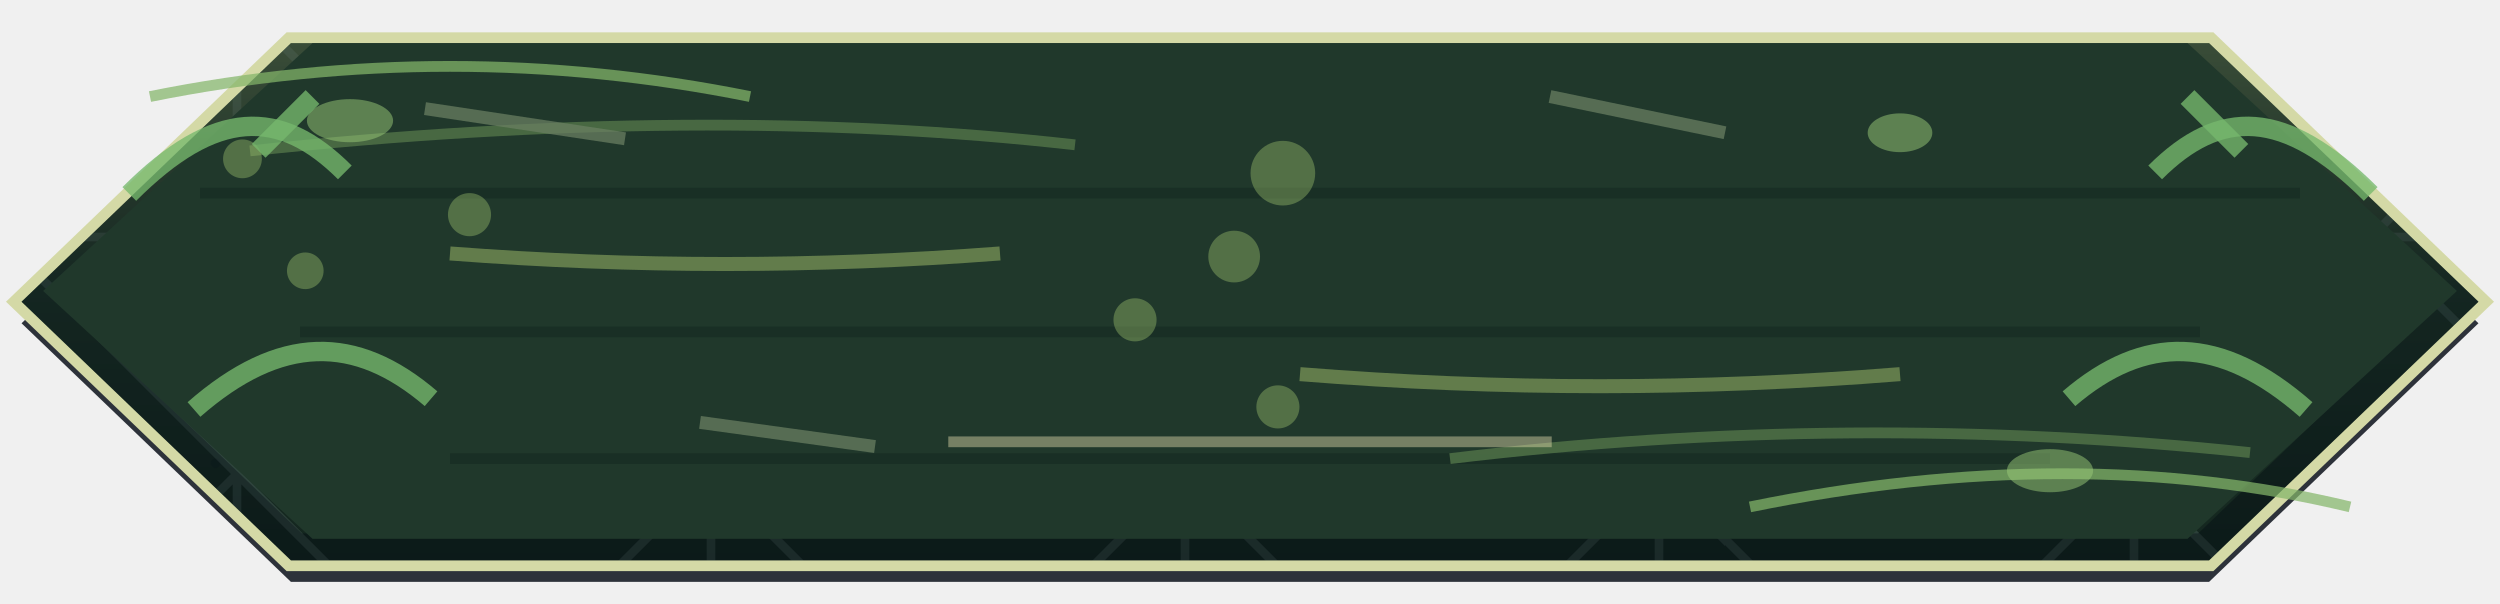
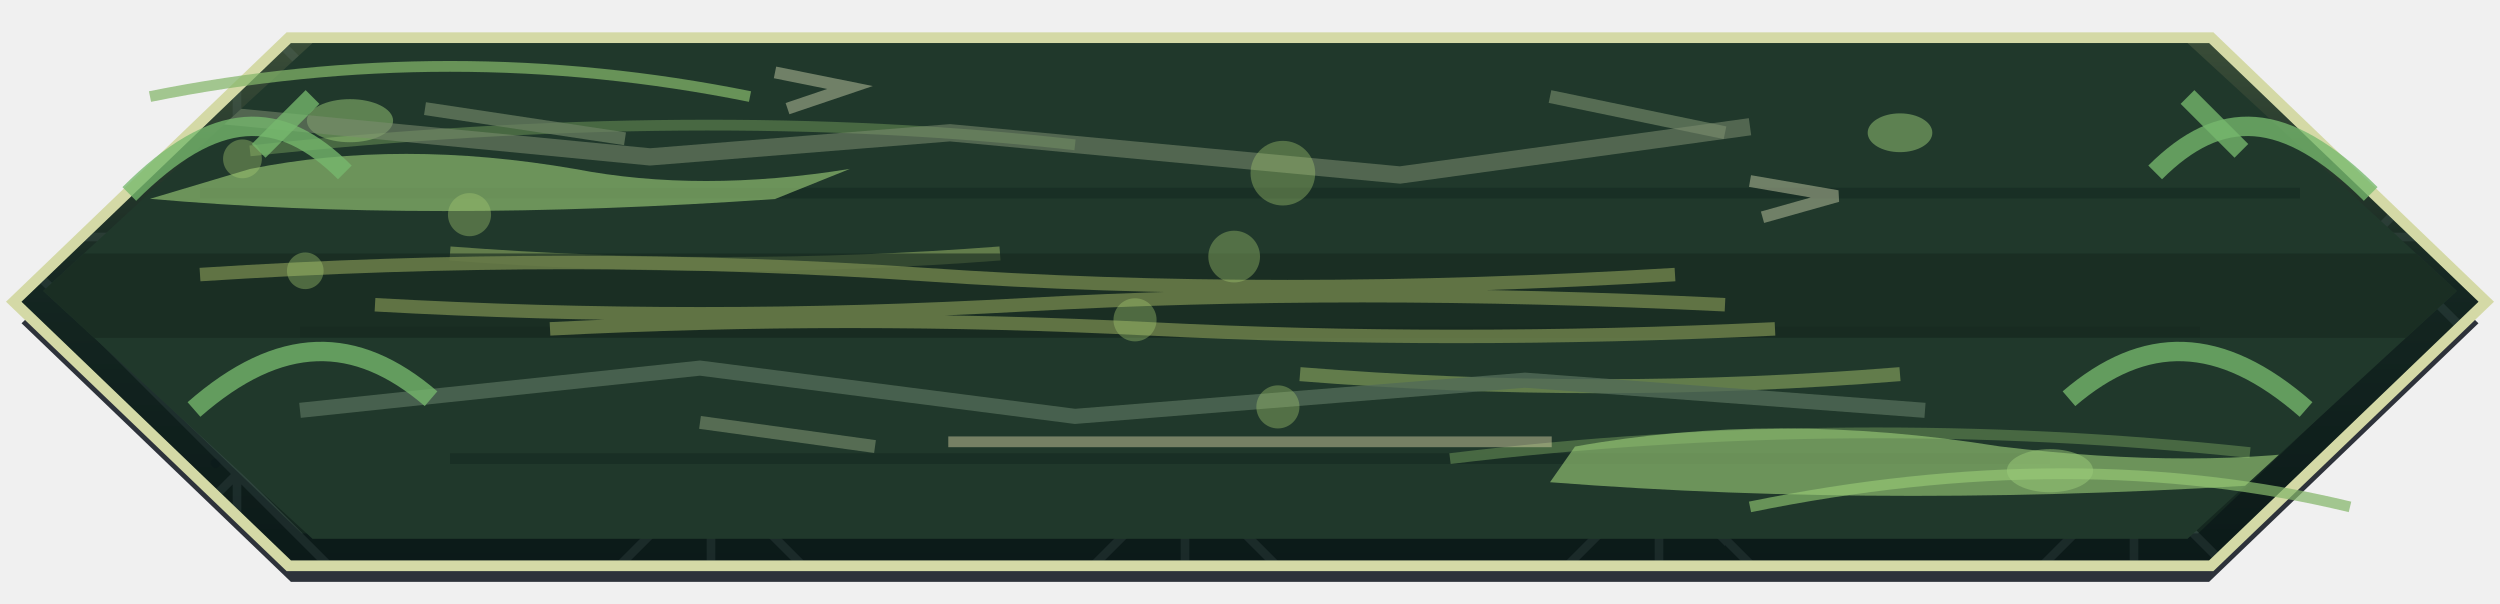
<svg xmlns="http://www.w3.org/2000/svg" width="464" height="112" viewBox="0 0 232 56" role="img" aria-label="M7 secondary-hex-button pressed" data-style="m11-enchanted-forest@0.1.0" data-geometry-shape="wide-hexagon" data-corner-radius="2" data-end-cap-depth="25">
  <defs>
    <linearGradient id="m11-secondary-hex-button-232x56-pressed-plate" x1="0" y1="0" x2="0" y2="1">
      <stop offset="0" stop-color="#5C7650" />
      <stop offset=".48" stop-color="#20382B" />
      <stop offset="1" stop-color="#13251E" />
    </linearGradient>
    <linearGradient id="m11-secondary-hex-button-232x56-pressed-primary" x1="0" y1="0" x2="0" y2="1">
      <stop offset="0" stop-color="#F1E8C8" />
      <stop offset=".45" stop-color="#66D9B2" />
      <stop offset="1" stop-color="#2A856F" />
    </linearGradient>
    <linearGradient id="m11-secondary-hex-button-232x56-pressed-energy" x1="0" y1="0" x2="1" y2="0">
      <stop offset="0" stop-color="#B8E0A5" stop-opacity="0" />
      <stop offset=".5" stop-color="#B8E0A5" stop-opacity=".86" />
      <stop offset="1" stop-color="#B8E0A5" stop-opacity="0" />
    </linearGradient>
    <pattern id="m11-secondary-hex-button-232x56-pressed-grain" width="28" height="28" patternUnits="userSpaceOnUse">
      <circle cx="5" cy="7" r=".6" fill="#FFFFFF" fill-opacity=".12" />
      <circle cx="20" cy="15" r=".45" fill="#061321" fill-opacity=".2" />
    </pattern>
    <pattern id="m11-secondary-hex-button-232x56-pressed-plate-pattern" width="44" height="44" patternUnits="userSpaceOnUse">
      <path d="M0 22H44M22 0V44M0 22L22 0 44 22 22 44Z" fill="none" stroke="#D8FBFF" stroke-opacity=".12" stroke-width=".8" />
    </pattern>
    <mask id="m11-secondary-hex-button-232x56-pressed-mask">
      <path d="M27 4H205L230 28L205 52H27L2 28Z" fill="white" />
    </mask>
  </defs>
  <g opacity="1">
    <g id="m11-secondary-hex-button-232x56-pressed-outer-shadow" data-layer="outer-shadow" transform="translate(0 2)">
      <path d="M27 4H205L230 28L205 52H27L2 28Z" fill="#020812" opacity=".82" />
    </g>
    <g id="m11-secondary-hex-button-232x56-pressed-connected-depth" data-layer="connected-depth" transform="translate(0 1)">
      <path d="M27 4H205L230 28L205 52H27L2 28Z" fill="#071522" opacity=".9" />
    </g>
    <g id="m11-secondary-hex-button-232x56-pressed-outer-frame" data-layer="outer-frame">
      <path d="M27 4H205L230 28L205 52H27L2 28Z" fill="#071421" stroke="#D4D9A6" stroke-width="2" stroke-linejoin="miter" />
    </g>
    <g id="m11-secondary-hex-button-232x56-pressed-inner-plate-fill" data-layer="inner-plate-fill">
      <path d="M27 4H205L230 28L205 52H27L2 28Z" fill="url(#m11-secondary-hex-button-232x56-pressed-plate)" />
    </g>
    <g id="m11-secondary-hex-button-232x56-pressed-surface-grain" data-layer="surface-grain" data-material-source="m8-ice-grain" mask="url(#m11-secondary-hex-button-232x56-pressed-mask)">
      <rect width="232" height="56" fill="url(#m11-secondary-hex-button-232x56-pressed-grain)" />
    </g>
    <g id="m11-secondary-hex-button-232x56-pressed-surface-pattern" data-layer="surface-pattern" data-material-source="m8-crystal-facet-pattern" mask="url(#m11-secondary-hex-button-232x56-pressed-mask)">
      <rect width="232" height="56" fill="url(#m11-secondary-hex-button-232x56-pressed-plate-pattern)" />
    </g>
    <g id="m11-secondary-hex-button-232x56-pressed-side-bevel-shade" data-layer="side-bevel-shade" mask="url(#m11-secondary-hex-button-232x56-pressed-mask)">
      <path d="M27 4H205L230 28L205 52H27L2 28Z" fill="none" stroke="#020812" stroke-opacity=".38" stroke-width="5" />
    </g>
    <g id="m11-secondary-hex-button-232x56-pressed-top-bevel-highlight" data-layer="top-bevel-highlight" mask="url(#m11-secondary-hex-button-232x56-pressed-mask)">
      <path d="M35 10H197" stroke="#FFFFFF" stroke-opacity=".55" stroke-width="3" stroke-linecap="square" />
    </g>
    <g id="m11-secondary-hex-button-232x56-pressed-cold-edge-accent" data-layer="cold-edge-accent" data-material-source="m8-cold-edge-accent" mask="url(#m11-secondary-hex-button-232x56-pressed-mask)">
      <rect x="25" y="8" width="182" height="8" fill="url(#m11-secondary-hex-button-232x56-pressed-energy)" />
    </g>
    <g id="m11-secondary-hex-button-232x56-pressed-ornament-decal" data-layer="ornament-decal" data-material-source="m7-ornament-marks" mask="url(#m11-secondary-hex-button-232x56-pressed-mask)">
      <path d="M33 43h16M183 43h16" stroke="#E6FCFF" stroke-opacity=".5" stroke-width="2" />
    </g>
    <g id="m11-secondary-hex-button-material-stack" data-layer="forest-material-stack" data-material-families="weathered-stone,dark-wood,moss-lichen">
      <path d="M29 4H203L228 27L203 50H29L4 27Z" fill="#20382B" />
      <path d="M18.56 17.92H213.44M27.84 30.8H204.16M41.76 42.56H190.24" stroke="#182E24" stroke-width="1" stroke-opacity=".82" />
      <path d="M23.2 14Q64.96 9.52 99.76 13.44M134.56 42.56Q171.68 38.08 208.8 42" fill="none" stroke="#4D6E45" stroke-width="1" stroke-opacity=".9" />
      <path d="M13.92 8.96Q41.76 3.36 69.6 8.96M162.4 47.04Q192.56 40.88 218.08 47.04" fill="none" stroke="#84B66A" stroke-width="1" stroke-opacity=".72" />
    </g>
    <g id="m11-secondary-hex-button-material-detail" data-layer="forest-material-detail" data-material-channels="stone-chips,wood-grain,moss-mask">
      <path d="M39.44 10.08l18.56 2.8M143.84 8.96l16.24 3.36M64.96 39.2l16.24 2.24" stroke="#6B8063" stroke-width="1.2" stroke-opacity=".72" />
      <path d="M41.76 23.52q25.52 1.96 51.04 0M120.64 34.72q27.84 2.24 55.68 0" fill="none" stroke="#789356" stroke-width="1.3" stroke-opacity=".75" />
      <g fill="#9BCB78" fill-opacity=".5">
        <ellipse cx="32.48" cy="11.2" rx="4" ry="2" />
        <ellipse cx="190.24" cy="43.68" rx="4" ry="2" />
        <ellipse cx="176.32" cy="12.32" rx="3" ry="1.8" />
      </g>
    </g>
+     <g id="m11-secondary-hex-button-material-face-depth" data-layer="forest-material-face-depth" data-material-source="shared-face-geometry">
+       <clipPath id="m11-secondary-hex-button-face-clip">
+         <path d="M29 4H203L228 27L203 50H29L4 27Z" />
+       </clipPath>
+       <g clip-path="url(#m11-secondary-hex-button-face-clip)">
+         <g data-layer="forest-weathered-stone">
+           <path d="M13.92 10.08l46.4 4.48 27.84 -2.24 41.76 3.92 32.48 -4.48" fill="none" stroke="#7C8D70" stroke-width="1.6" stroke-opacity=".55" />
+           <path d="M27.84 38.08l37.12 -3.92 34.8 4.48 41.76 -3.36 37.12 2.8" fill="none" stroke="#526B56" stroke-width="1.4" stroke-opacity=".8" />
+           <path d="M71.92 6.72l6.96 1.4 -5.8 1.96M162.4 16.8l8.12 1.4 -6.96 1.96" fill="none" stroke="#9BA687" stroke-width="1.1" stroke-opacity=".65" />
+         </g>
+         <g data-layer="forest-dark-wood-grain">
+           <path d="M0 23.52H232V31.36H0Z" fill="#17291F" fill-opacity=".62" />
+           <path d="M18.56 25.48q34.8 -2.24 67.28 0t69.6 0M34.8 28.28q30.16 1.68 60.32 0t64.96 0M51.04 30.52q27.84 -1.4 55.68 0t58 0" fill="none" stroke="#72854C" stroke-width="1.25" stroke-opacity=".8" />
+         </g>
+         <g data-layer="forest-moss-growth-mask" fill="#9BCB78" fill-opacity=".62">
+           <path d="M23.2 15.68q13.92 -2.8 30.16 0q11.6 2.24 25.52 -.01l-6.96 2.8q-32.48 2.24 -58 -.02Z" />
+           <path d="M146.16 41.44q18.56 -3.36 39.44 -.01q18.56 2.24 32.48 -.03l-4.64 3.36q-37.12 2.52 -69.6 -.01Z" />
+         </g>
+       </g>
+     </g>
    <g id="m11-secondary-hex-button-moss-variation" data-layer="forest-variation" data-variation-seed="51731" data-variation-baseline="false" fill="#A6CC72" fill-opacity=".38">
      <circle cx="119.05" cy="16.07" r="3.0" />
      <circle cx="114.53" cy="23.81" r="2.4" />
      <circle cx="22.50" cy="14.74" r="1.8" />
      <circle cx="43.57" cy="19.92" r="2.0" />
      <circle cx="105.33" cy="29.68" r="2.0" />
      <circle cx="118.59" cy="37.76" r="2.0" />
      <circle cx="28.33" cy="25.13" r="1.7" />
    </g>
    <g id="m11-secondary-hex-button-leaf-vine-ornament" data-layer="forest-ornament" data-ornament="leaf-vine" data-ornament-count="4" fill="none" stroke="#76B86D" stroke-opacity=".78" stroke-width="1.8">
      <path d="M12 18c8-8 14-8 20-2M220 18c-8-8-14-8-20-2M18 38c8-7 15-7 22-1M214 38c-8-7-15-7-22-1" />
      <path d="M24 14l5-5M208 14l-5-5" />
    </g>
    <g id="m11-secondary-hex-button-parchment-typography" data-layer="forest-typography" data-typography-preset="m11-parchment-sage-action" data-semantic-text="required">
      <path d="M88 41h56" stroke="#EDE3B4" stroke-opacity=".42" />
    </g>
    <g id="m11-enchanted-forest-secondary-hex-button-content" data-layer="content" data-slot="editable-secondary-hex-button-content" data-safe-x="39" data-safe-y="10" data-safe-width="154" data-safe-height="38" />
  </g>
</svg>
